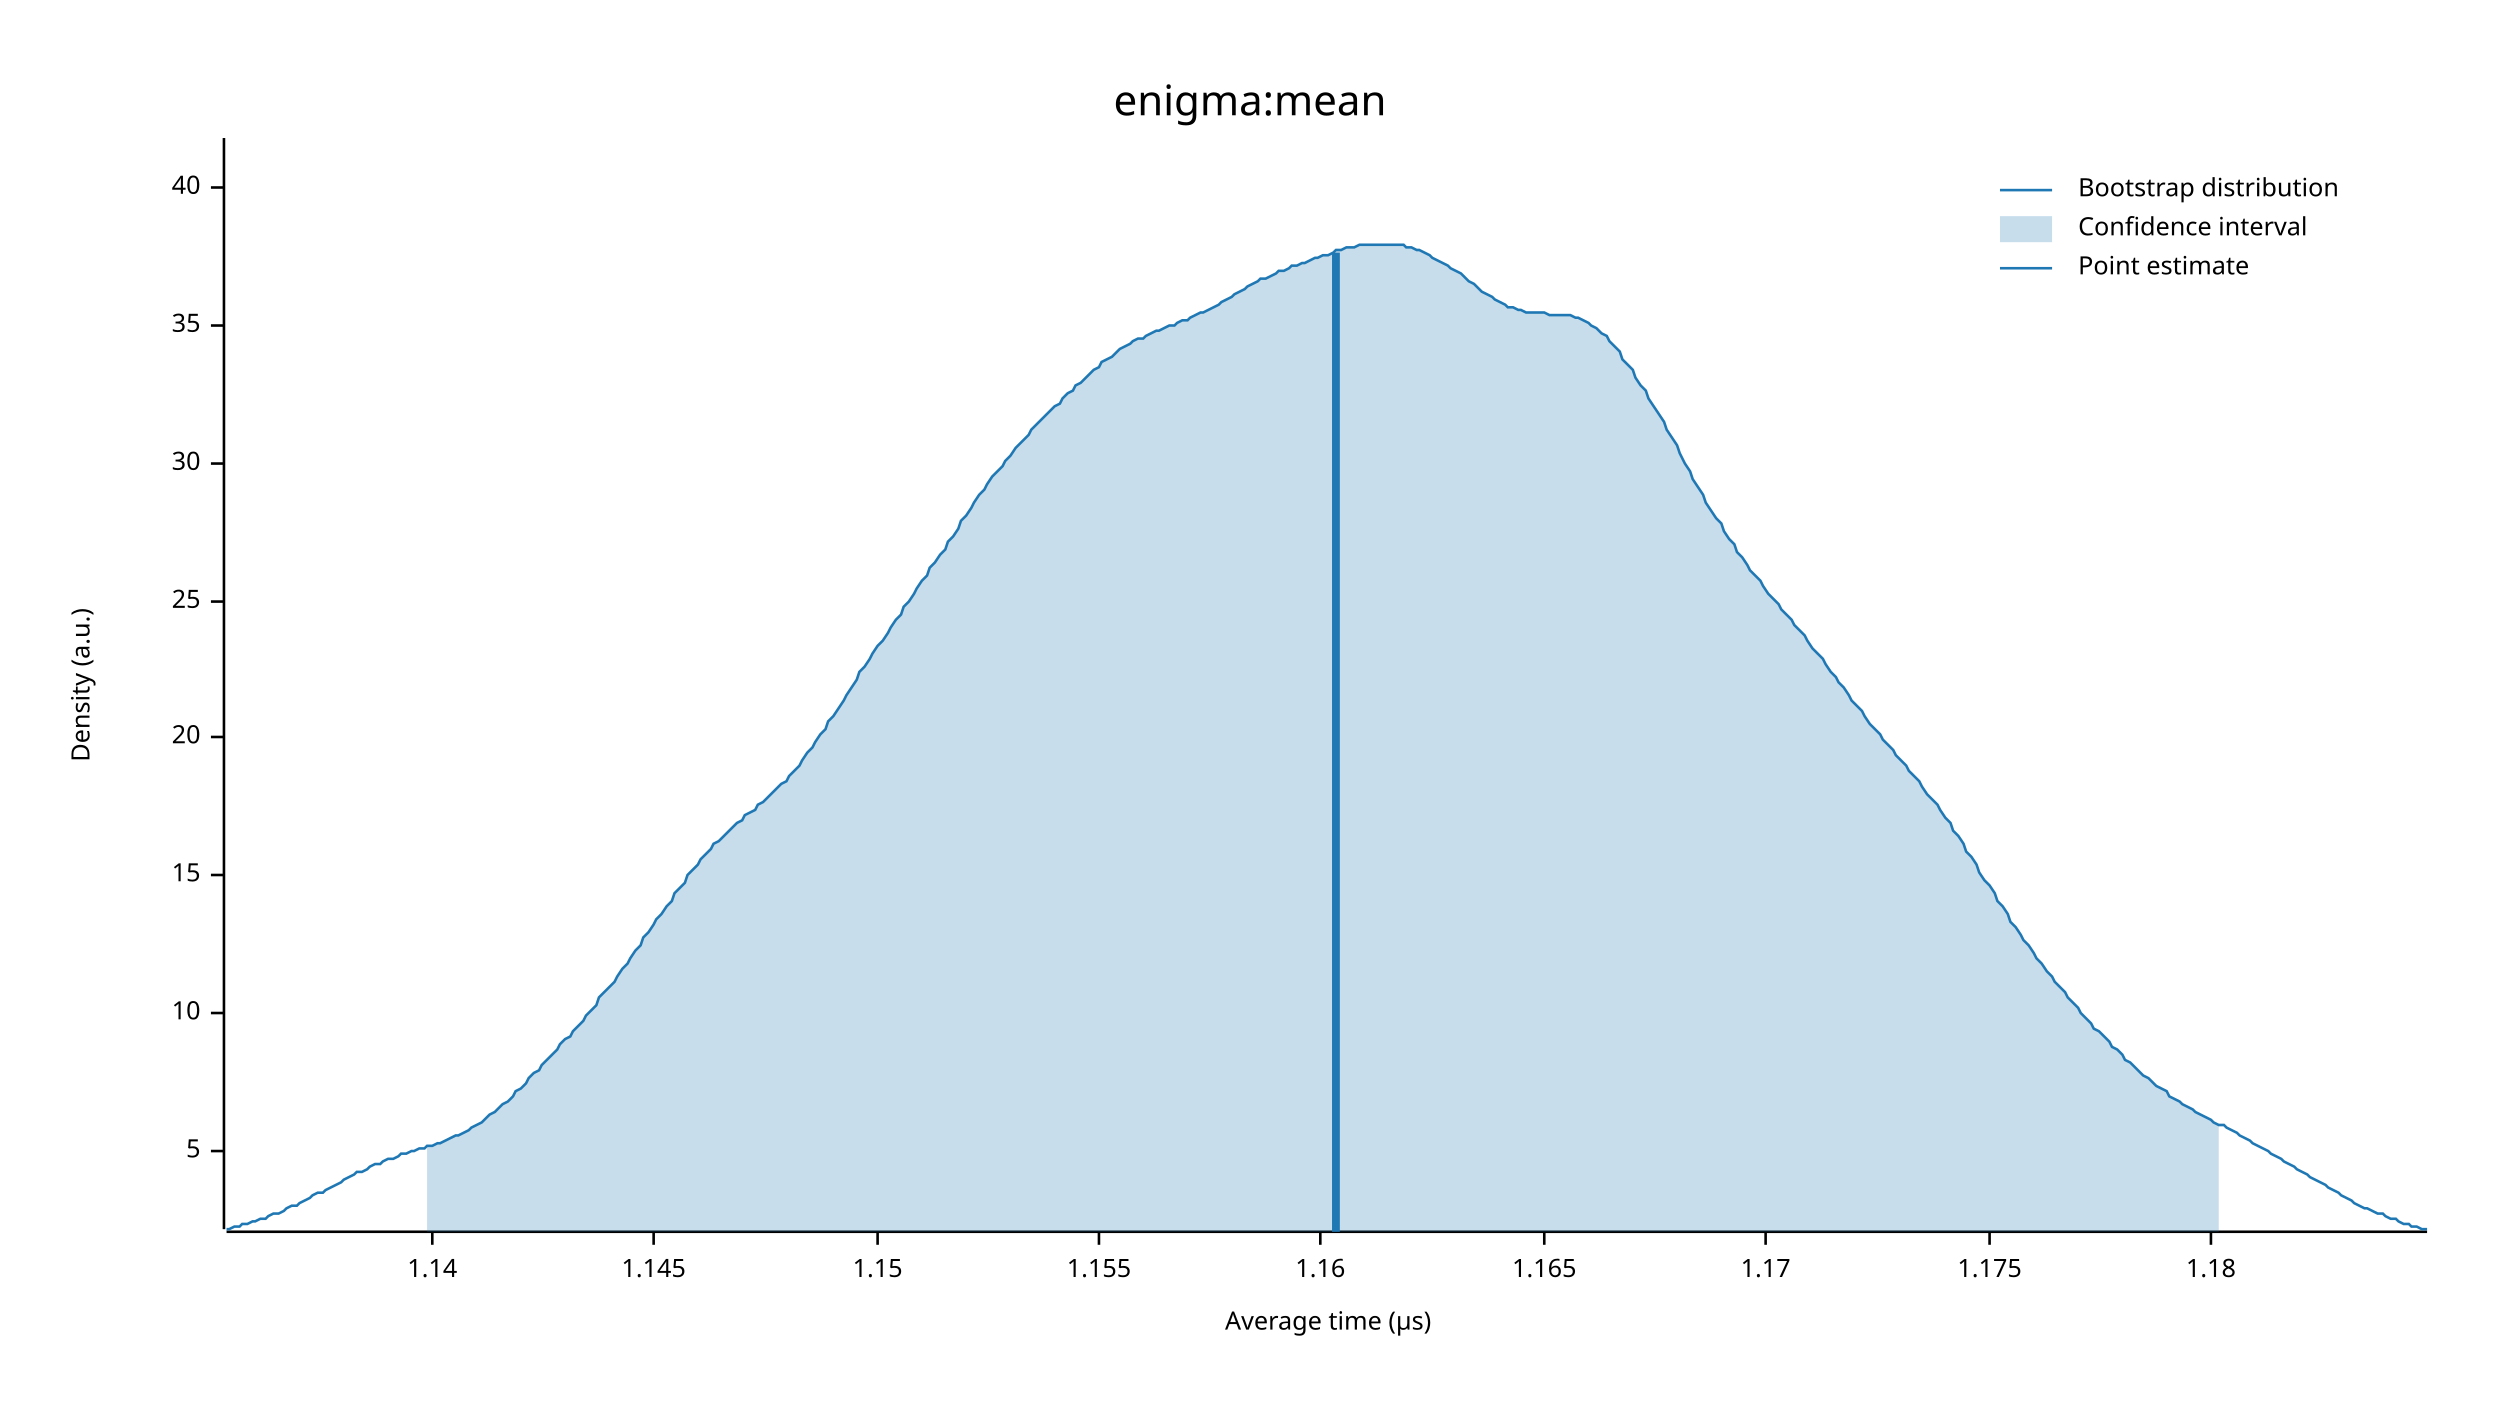
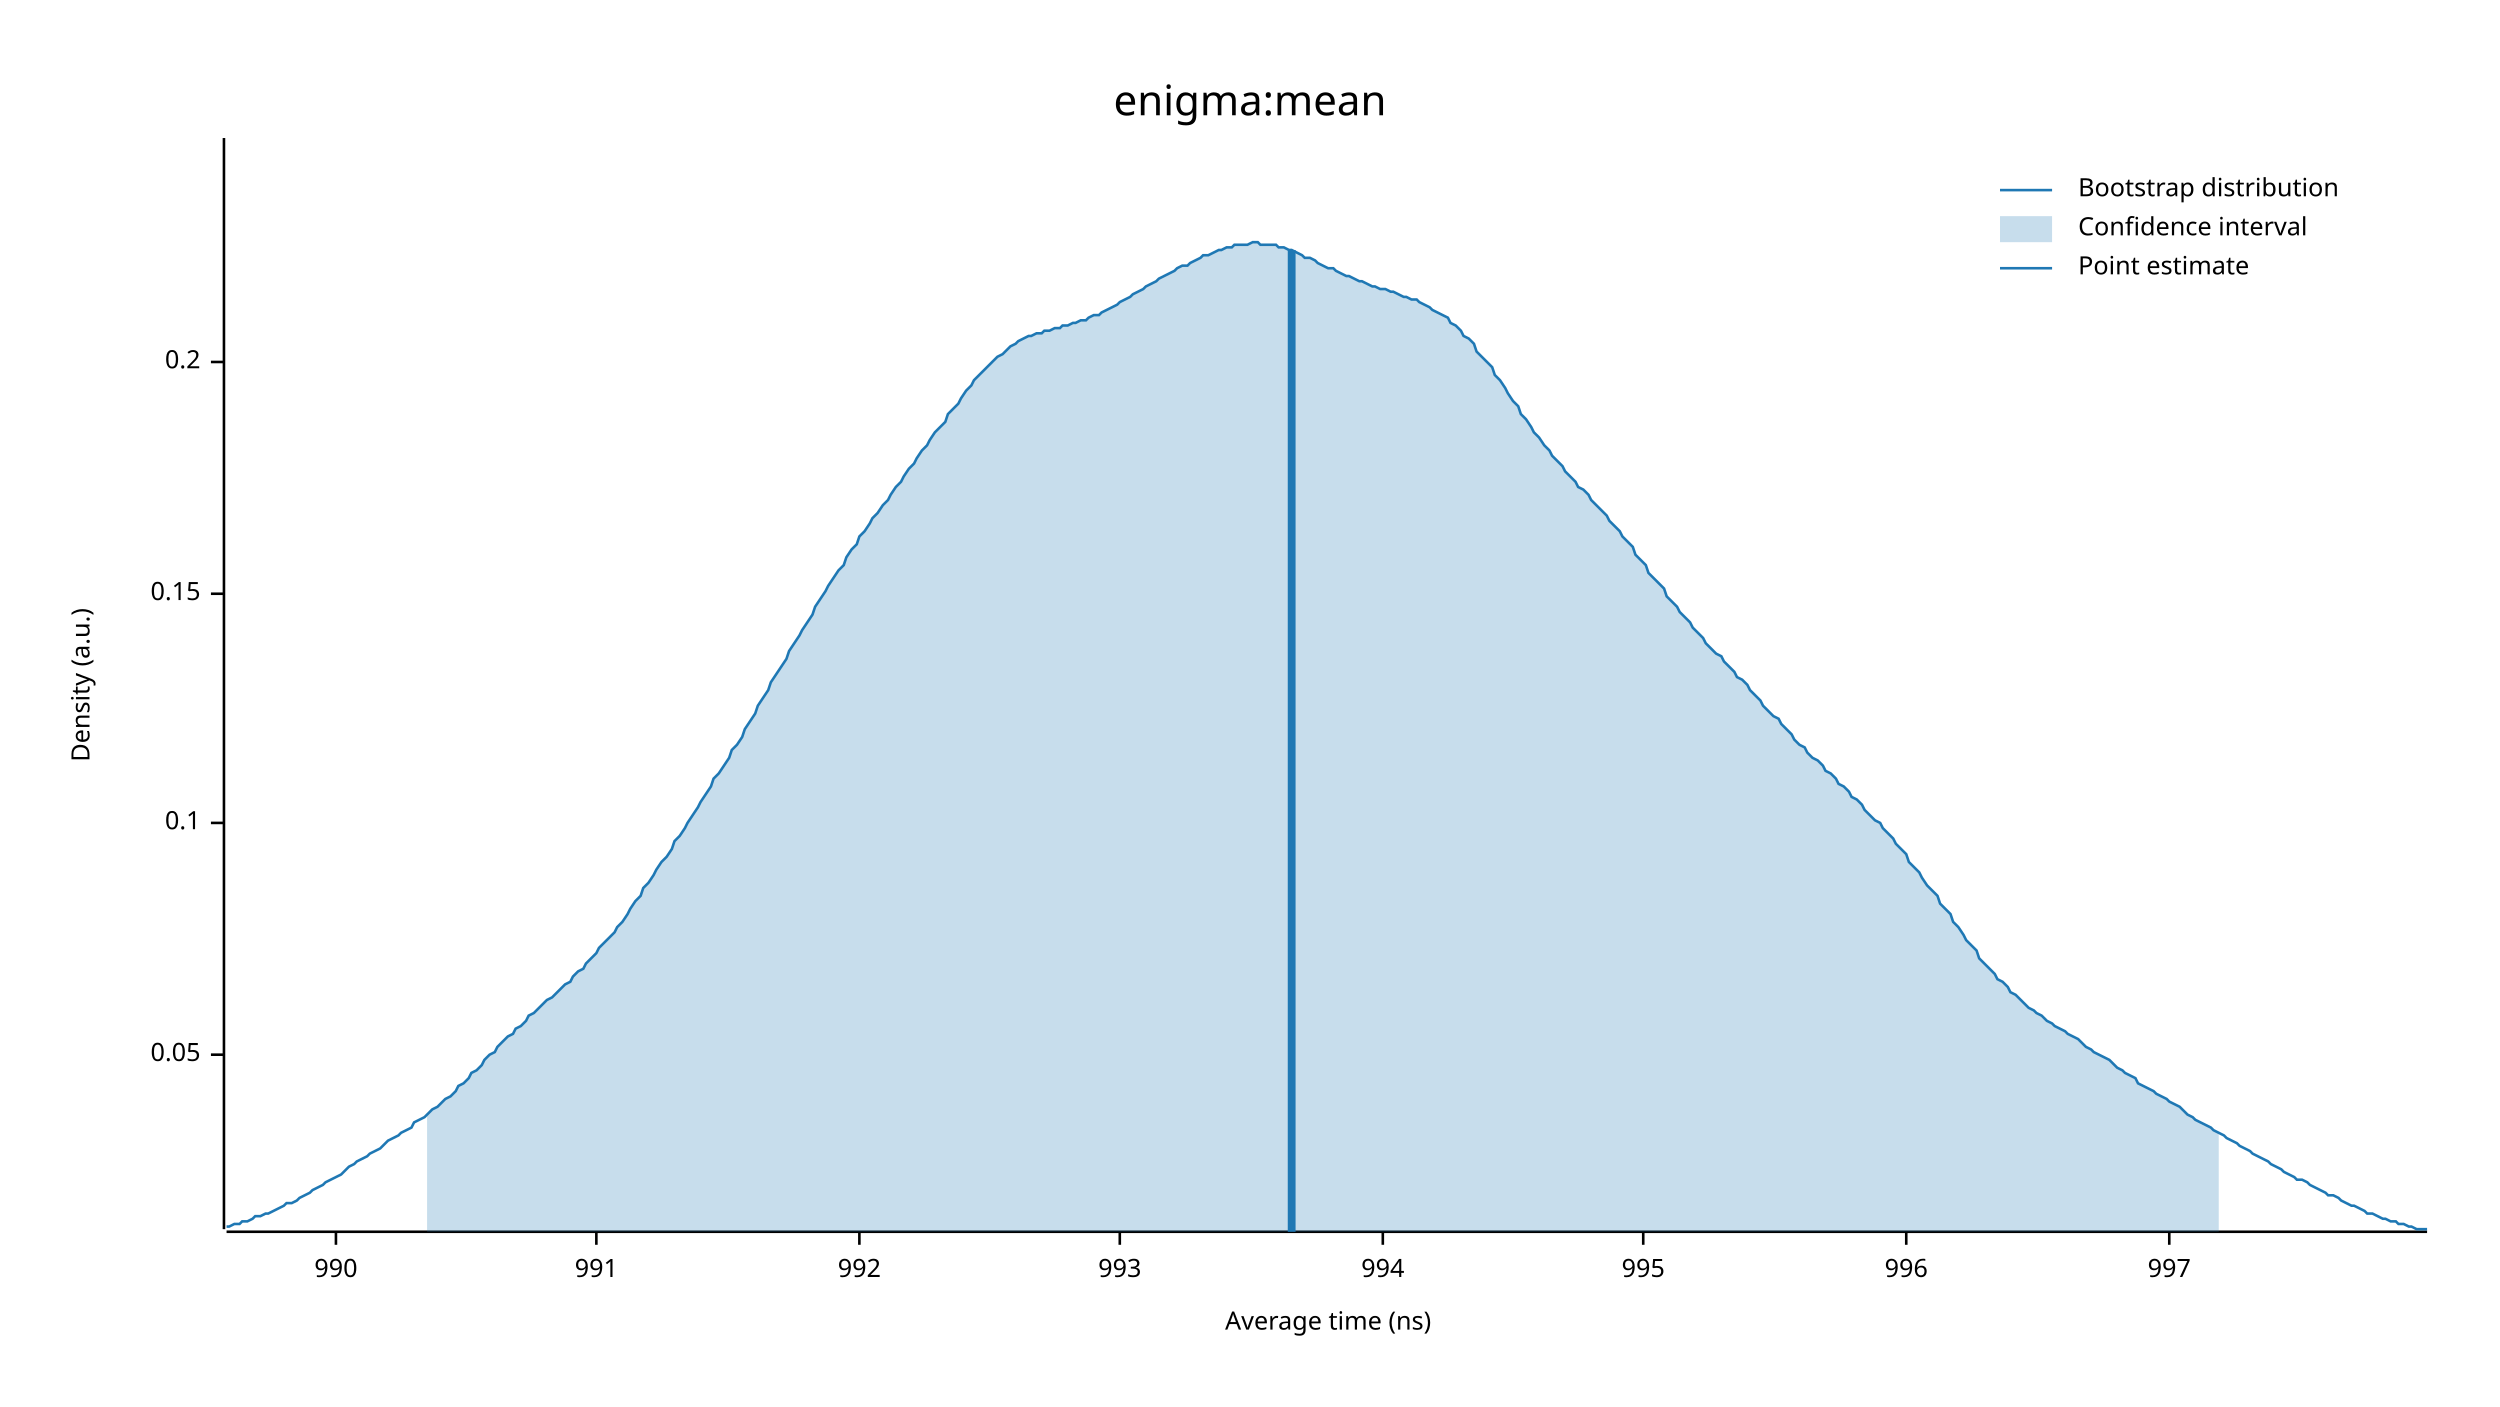
<svg xmlns="http://www.w3.org/2000/svg" width="960" height="540" viewBox="0 0 960 540">
  <text x="480" y="32" dy="0.76em" text-anchor="middle" font-family="sans-serif" font-size="16.129" opacity="1" fill="#000000">
enigma:mean
</text>
  <text x="27" y="263" dy="0.76em" text-anchor="middle" font-family="sans-serif" font-size="9.677" opacity="1" fill="#000000" transform="rotate(270, 27, 263)">
Density (a.u.)
</text>
  <text x="510" y="513" dy="-0.5ex" text-anchor="middle" font-family="sans-serif" font-size="9.677" opacity="1" fill="#000000">
- Average time (µs)
+ Average time (ns)
</text>
  <polyline fill="none" opacity="1" stroke="#000000" stroke-width="1" points="86,53 86,472 " />
-   <text x="77" y="442" dy="0.5ex" text-anchor="end" font-family="sans-serif" font-size="9.677" opacity="1" fill="#000000">
- 5
+   <text x="77" y="405" dy="0.5ex" text-anchor="end" font-family="sans-serif" font-size="9.677" opacity="1" fill="#000000">
+ 0.05
</text>
-   <polyline fill="none" opacity="1" stroke="#000000" stroke-width="1" points="81,442 86,442 " />
-   <text x="77" y="389" dy="0.5ex" text-anchor="end" font-family="sans-serif" font-size="9.677" opacity="1" fill="#000000">
- 10
+   <polyline fill="none" opacity="1" stroke="#000000" stroke-width="1" points="81,405 86,405 " />
+   <text x="77" y="316" dy="0.5ex" text-anchor="end" font-family="sans-serif" font-size="9.677" opacity="1" fill="#000000">
+ 0.1
</text>
-   <polyline fill="none" opacity="1" stroke="#000000" stroke-width="1" points="81,389 86,389 " />
-   <text x="77" y="336" dy="0.5ex" text-anchor="end" font-family="sans-serif" font-size="9.677" opacity="1" fill="#000000">
- 15
+   <polyline fill="none" opacity="1" stroke="#000000" stroke-width="1" points="81,316 86,316 " />
+   <text x="77" y="228" dy="0.5ex" text-anchor="end" font-family="sans-serif" font-size="9.677" opacity="1" fill="#000000">
+ 0.15
</text>
-   <polyline fill="none" opacity="1" stroke="#000000" stroke-width="1" points="81,336 86,336 " />
-   <text x="77" y="283" dy="0.5ex" text-anchor="end" font-family="sans-serif" font-size="9.677" opacity="1" fill="#000000">
- 20
+   <polyline fill="none" opacity="1" stroke="#000000" stroke-width="1" points="81,228 86,228 " />
+   <text x="77" y="139" dy="0.5ex" text-anchor="end" font-family="sans-serif" font-size="9.677" opacity="1" fill="#000000">
+ 0.2
</text>
-   <polyline fill="none" opacity="1" stroke="#000000" stroke-width="1" points="81,283 86,283 " />
-   <text x="77" y="231" dy="0.5ex" text-anchor="end" font-family="sans-serif" font-size="9.677" opacity="1" fill="#000000">
- 25
+   <polyline fill="none" opacity="1" stroke="#000000" stroke-width="1" points="81,139 86,139 " />
+   <polyline fill="none" opacity="1" stroke="#000000" stroke-width="1" points="87,473 932,473 " />
+   <text x="129" y="483" dy="0.76em" text-anchor="middle" font-family="sans-serif" font-size="9.677" opacity="1" fill="#000000">
+ 990
</text>
-   <polyline fill="none" opacity="1" stroke="#000000" stroke-width="1" points="81,231 86,231 " />
-   <text x="77" y="178" dy="0.5ex" text-anchor="end" font-family="sans-serif" font-size="9.677" opacity="1" fill="#000000">
- 30
+   <polyline fill="none" opacity="1" stroke="#000000" stroke-width="1" points="129,473 129,478 " />
+   <text x="229" y="483" dy="0.76em" text-anchor="middle" font-family="sans-serif" font-size="9.677" opacity="1" fill="#000000">
+ 991
</text>
-   <polyline fill="none" opacity="1" stroke="#000000" stroke-width="1" points="81,178 86,178 " />
-   <text x="77" y="125" dy="0.5ex" text-anchor="end" font-family="sans-serif" font-size="9.677" opacity="1" fill="#000000">
- 35
+   <polyline fill="none" opacity="1" stroke="#000000" stroke-width="1" points="229,473 229,478 " />
+   <text x="330" y="483" dy="0.76em" text-anchor="middle" font-family="sans-serif" font-size="9.677" opacity="1" fill="#000000">
+ 992
</text>
-   <polyline fill="none" opacity="1" stroke="#000000" stroke-width="1" points="81,125 86,125 " />
-   <text x="77" y="72" dy="0.5ex" text-anchor="end" font-family="sans-serif" font-size="9.677" opacity="1" fill="#000000">
- 40
+   <polyline fill="none" opacity="1" stroke="#000000" stroke-width="1" points="330,473 330,478 " />
+   <text x="430" y="483" dy="0.76em" text-anchor="middle" font-family="sans-serif" font-size="9.677" opacity="1" fill="#000000">
+ 993
</text>
-   <polyline fill="none" opacity="1" stroke="#000000" stroke-width="1" points="81,72 86,72 " />
-   <polyline fill="none" opacity="1" stroke="#000000" stroke-width="1" points="87,473 932,473 " />
-   <text x="166" y="483" dy="0.76em" text-anchor="middle" font-family="sans-serif" font-size="9.677" opacity="1" fill="#000000">
- 1.14
+   <polyline fill="none" opacity="1" stroke="#000000" stroke-width="1" points="430,473 430,478 " />
+   <text x="531" y="483" dy="0.76em" text-anchor="middle" font-family="sans-serif" font-size="9.677" opacity="1" fill="#000000">
+ 994
</text>
-   <polyline fill="none" opacity="1" stroke="#000000" stroke-width="1" points="166,473 166,478 " />
-   <text x="251" y="483" dy="0.76em" text-anchor="middle" font-family="sans-serif" font-size="9.677" opacity="1" fill="#000000">
- 1.145
+   <polyline fill="none" opacity="1" stroke="#000000" stroke-width="1" points="531,473 531,478 " />
+   <text x="631" y="483" dy="0.76em" text-anchor="middle" font-family="sans-serif" font-size="9.677" opacity="1" fill="#000000">
+ 995
</text>
-   <polyline fill="none" opacity="1" stroke="#000000" stroke-width="1" points="251,473 251,478 " />
-   <text x="337" y="483" dy="0.76em" text-anchor="middle" font-family="sans-serif" font-size="9.677" opacity="1" fill="#000000">
- 1.15
+   <polyline fill="none" opacity="1" stroke="#000000" stroke-width="1" points="631,473 631,478 " />
+   <text x="732" y="483" dy="0.76em" text-anchor="middle" font-family="sans-serif" font-size="9.677" opacity="1" fill="#000000">
+ 996
</text>
-   <polyline fill="none" opacity="1" stroke="#000000" stroke-width="1" points="337,473 337,478 " />
-   <text x="422" y="483" dy="0.76em" text-anchor="middle" font-family="sans-serif" font-size="9.677" opacity="1" fill="#000000">
- 1.155
+   <polyline fill="none" opacity="1" stroke="#000000" stroke-width="1" points="732,473 732,478 " />
+   <text x="833" y="483" dy="0.76em" text-anchor="middle" font-family="sans-serif" font-size="9.677" opacity="1" fill="#000000">
+ 997
</text>
-   <polyline fill="none" opacity="1" stroke="#000000" stroke-width="1" points="422,473 422,478 " />
-   <text x="507" y="483" dy="0.76em" text-anchor="middle" font-family="sans-serif" font-size="9.677" opacity="1" fill="#000000">
- 1.16
- </text>
-   <polyline fill="none" opacity="1" stroke="#000000" stroke-width="1" points="507,473 507,478 " />
-   <text x="593" y="483" dy="0.76em" text-anchor="middle" font-family="sans-serif" font-size="9.677" opacity="1" fill="#000000">
- 1.165
- </text>
-   <polyline fill="none" opacity="1" stroke="#000000" stroke-width="1" points="593,473 593,478 " />
-   <text x="678" y="483" dy="0.76em" text-anchor="middle" font-family="sans-serif" font-size="9.677" opacity="1" fill="#000000">
- 1.17
- </text>
-   <polyline fill="none" opacity="1" stroke="#000000" stroke-width="1" points="678,473 678,478 " />
-   <text x="764" y="483" dy="0.76em" text-anchor="middle" font-family="sans-serif" font-size="9.677" opacity="1" fill="#000000">
- 1.175
- </text>
-   <polyline fill="none" opacity="1" stroke="#000000" stroke-width="1" points="764,473 764,478 " />
-   <text x="849" y="483" dy="0.76em" text-anchor="middle" font-family="sans-serif" font-size="9.677" opacity="1" fill="#000000">
- 1.18
- </text>
-   <polyline fill="none" opacity="1" stroke="#000000" stroke-width="1" points="849,473 849,478 " />
-   <polyline fill="none" opacity="1" stroke="#1F78B4" stroke-width="1" points="87,472 88,472 90,471 92,471 93,470 95,470 97,469 98,469 100,468 102,468 103,467 105,466 107,466 109,465 110,464 112,463 114,463 115,462 117,461 119,460 120,459 122,458 124,458 125,457 127,456 129,455 131,454 132,453 134,452 136,451 137,450 139,450 141,449 142,448 144,447 146,447 147,446 149,445 151,445 153,444 154,443 156,443 158,442 159,442 161,441 163,441 164,440 166,440 168,439 169,439 171,438 173,437 175,436 176,436 178,435 180,434 181,433 183,432 185,431 186,430 188,428 190,427 191,426 193,424 195,423 197,421 198,419 200,418 202,416 203,414 205,412 207,411 208,409 210,407 212,405 214,403 215,401 217,399 219,398 220,396 222,394 224,392 225,390 227,388 229,386 230,383 232,381 234,379 236,377 237,375 239,372 241,370 242,368 244,365 246,363 247,360 249,358 251,355 252,353 254,351 256,348 258,346 259,343 261,341 263,339 264,336 266,334 268,332 269,330 271,328 273,326 274,324 276,323 278,321 280,319 281,318 283,316 285,315 286,313 288,312 290,311 291,309 293,308 295,306 296,305 298,303 300,301 302,300 303,298 305,296 307,294 308,292 310,289 312,287 313,285 315,282 317,280 318,277 320,275 322,272 324,269 325,267 327,264 329,261 330,258 332,256 334,253 335,251 337,248 339,246 341,243 342,241 344,238 346,236 347,233 349,231 351,228 352,226 354,223 356,221 357,218 359,216 361,213 363,211 364,208 366,206 368,203 369,200 371,198 373,195 374,193 376,190 378,188 379,186 381,183 383,181 385,179 386,177 388,175 390,172 391,171 393,169 395,167 396,165 398,163 400,161 401,160 403,158 405,156 407,155 408,153 410,151 412,150 413,148 415,147 417,145 418,144 420,142 422,141 423,139 425,138 427,137 429,135 430,134 432,133 434,132 435,131 437,130 439,130 440,129 442,128 444,127 445,127 447,126 449,125 451,125 452,124 454,123 456,123 457,122 459,121 461,120 462,120 464,119 466,118 468,117 469,116 471,115 473,114 474,113 476,112 478,111 479,110 481,109 483,108 484,107 486,107 488,106 490,105 491,104 493,104 495,103 496,102 498,102 500,101 501,101 503,100 505,99 506,99 508,98 510,98 512,97 513,96 515,96 517,95 518,95 520,95 522,94 523,94 525,94 527,94 528,94 530,94 532,94 534,94 535,94 537,94 539,94 540,95 542,95 544,96 545,96 547,97 549,98 550,99 552,100 554,101 556,102 557,103 559,104 561,105 562,106 564,108 566,109 567,110 569,112 571,113 573,114 574,115 576,116 578,117 579,118 581,118 583,119 584,119 586,120 588,120 589,120 591,120 593,120 595,121 596,121 598,121 600,121 601,121 603,121 605,122 606,122 608,123 610,124 611,125 613,126 615,128 617,129 618,131 620,133 622,135 623,138 625,140 627,142 628,145 630,148 632,150 633,153 635,156 637,159 639,162 640,165 642,168 644,171 645,174 647,178 649,181 650,184 652,187 654,190 655,193 657,196 659,199 661,201 662,204 664,207 666,209 667,212 669,214 671,217 672,219 674,221 676,223 677,225 679,228 681,230 683,232 684,234 686,236 688,238 689,240 691,242 693,244 694,246 696,249 698,251 700,253 701,255 703,258 705,260 706,262 708,264 710,267 711,269 713,271 715,273 716,275 718,278 720,280 722,282 723,284 725,286 727,288 728,290 730,292 732,294 733,296 735,298 737,300 738,302 740,305 742,307 744,309 745,311 747,314 749,316 750,319 752,321 754,324 755,327 757,329 759,332 760,335 762,338 764,340 766,343 767,346 769,348 771,351 772,354 774,356 776,359 777,361 779,363 781,366 782,368 784,370 786,373 788,375 789,377 791,379 793,381 794,383 796,385 798,387 799,389 801,391 803,393 804,395 806,396 808,398 810,400 811,402 813,403 815,405 816,407 818,408 820,410 821,411 823,413 825,414 827,416 828,417 830,418 832,419 833,421 835,422 837,423 838,424 840,425 842,426 843,427 845,428 847,429 849,430 850,431 852,432 854,432 855,433 857,434 859,435 860,436 862,437 864,438 865,439 867,440 869,441 871,442 872,443 874,444 876,445 877,446 879,447 881,448 882,449 884,450 886,451 887,452 889,453 891,454 893,455 894,456 896,457 898,458 899,459 901,460 903,461 904,462 906,463 908,464 909,464 911,465 913,466 915,466 916,467 918,468 920,468 921,469 923,470 925,470 926,471 928,471 930,472 932,472 " />
-   <polygon opacity="0.25" fill="#1F78B4" points="164,440 166,440 168,439 169,439 171,438 173,437 175,436 176,436 178,435 180,434 181,433 183,432 185,431 186,430 188,428 190,427 191,426 193,424 195,423 197,421 198,419 200,418 202,416 203,414 205,412 207,411 208,409 210,407 212,405 214,403 215,401 217,399 219,398 220,396 222,394 224,392 225,390 227,388 229,386 230,383 232,381 234,379 236,377 237,375 239,372 241,370 242,368 244,365 246,363 247,360 249,358 251,355 252,353 254,351 256,348 258,346 259,343 261,341 263,339 264,336 266,334 268,332 269,330 271,328 273,326 274,324 276,323 278,321 280,319 281,318 283,316 285,315 286,313 288,312 290,311 291,309 293,308 295,306 296,305 298,303 300,301 302,300 303,298 305,296 307,294 308,292 310,289 312,287 313,285 315,282 317,280 318,277 320,275 322,272 324,269 325,267 327,264 329,261 330,258 332,256 334,253 335,251 337,248 339,246 341,243 342,241 344,238 346,236 347,233 349,231 351,228 352,226 354,223 356,221 357,218 359,216 361,213 363,211 364,208 366,206 368,203 369,200 371,198 373,195 374,193 376,190 378,188 379,186 381,183 383,181 385,179 386,177 388,175 390,172 391,171 393,169 395,167 396,165 398,163 400,161 401,160 403,158 405,156 407,155 408,153 410,151 412,150 413,148 415,147 417,145 418,144 420,142 422,141 423,139 425,138 427,137 429,135 430,134 432,133 434,132 435,131 437,130 439,130 440,129 442,128 444,127 445,127 447,126 449,125 451,125 452,124 454,123 456,123 457,122 459,121 461,120 462,120 464,119 466,118 468,117 469,116 471,115 473,114 474,113 476,112 478,111 479,110 481,109 483,108 484,107 486,107 488,106 490,105 491,104 493,104 495,103 496,102 498,102 500,101 501,101 503,100 505,99 506,99 508,98 510,98 512,97 513,96 515,96 517,95 518,95 520,95 522,94 523,94 525,94 527,94 528,94 530,94 532,94 534,94 535,94 537,94 539,94 540,95 542,95 544,96 545,96 547,97 549,98 550,99 552,100 554,101 556,102 557,103 559,104 561,105 562,106 564,108 566,109 567,110 569,112 571,113 573,114 574,115 576,116 578,117 579,118 581,118 583,119 584,119 586,120 588,120 589,120 591,120 593,120 595,121 596,121 598,121 600,121 601,121 603,121 605,122 606,122 608,123 610,124 611,125 613,126 615,128 617,129 618,131 620,133 622,135 623,138 625,140 627,142 628,145 630,148 632,150 633,153 635,156 637,159 639,162 640,165 642,168 644,171 645,174 647,178 649,181 650,184 652,187 654,190 655,193 657,196 659,199 661,201 662,204 664,207 666,209 667,212 669,214 671,217 672,219 674,221 676,223 677,225 679,228 681,230 683,232 684,234 686,236 688,238 689,240 691,242 693,244 694,246 696,249 698,251 700,253 701,255 703,258 705,260 706,262 708,264 710,267 711,269 713,271 715,273 716,275 718,278 720,280 722,282 723,284 725,286 727,288 728,290 730,292 732,294 733,296 735,298 737,300 738,302 740,305 742,307 744,309 745,311 747,314 749,316 750,319 752,321 754,324 755,327 757,329 759,332 760,335 762,338 764,340 766,343 767,346 769,348 771,351 772,354 774,356 776,359 777,361 779,363 781,366 782,368 784,370 786,373 788,375 789,377 791,379 793,381 794,383 796,385 798,387 799,389 801,391 803,393 804,395 806,396 808,398 810,400 811,402 813,403 815,405 816,407 818,408 820,410 821,411 823,413 825,414 827,416 828,417 830,418 832,419 833,421 835,422 837,423 838,424 840,425 842,426 843,427 845,428 847,429 849,430 850,431 852,432 852,473 164,473 " />
-   <polyline fill="none" opacity="1" stroke="#1F78B4" stroke-width="3" points="513,473 513,97 " />
+   <polyline fill="none" opacity="1" stroke="#000000" stroke-width="1" points="833,473 833,478 " />
+   <polyline fill="none" opacity="1" stroke="#1F78B4" stroke-width="1" points="87,471 88,471 90,470 92,470 93,469 95,469 97,468 98,467 100,467 102,466 103,466 105,465 107,464 109,463 110,462 112,462 114,461 115,460 117,459 119,458 120,457 122,456 124,455 125,454 127,453 129,452 131,451 132,450 134,448 136,447 137,446 139,445 141,444 142,443 144,442 146,441 147,440 149,438 151,437 153,436 154,435 156,434 158,433 159,431 161,430 163,429 164,428 166,426 168,425 169,424 171,422 173,421 175,419 176,417 178,416 180,414 181,412 183,411 185,409 186,407 188,405 190,404 191,402 193,400 195,398 197,397 198,395 200,394 202,392 203,390 205,389 207,387 208,386 210,384 212,383 214,381 215,380 217,378 219,377 220,375 222,373 224,372 225,370 227,368 229,366 230,364 232,362 234,360 236,358 237,356 239,354 241,351 242,349 244,346 246,344 247,341 249,339 251,336 252,334 254,331 256,329 258,326 259,323 261,321 263,318 264,316 266,313 268,310 269,308 271,305 273,302 274,299 276,297 278,294 280,291 281,288 283,286 285,283 286,280 288,277 290,274 291,271 293,268 295,265 296,262 298,259 300,256 302,253 303,250 305,247 307,244 308,242 310,239 312,236 313,233 315,230 317,227 318,225 320,222 322,219 324,217 325,214 327,211 329,209 330,206 332,204 334,201 335,199 337,197 339,194 341,192 342,190 344,187 346,185 347,183 349,180 351,178 352,176 354,173 356,171 357,169 359,166 361,164 363,162 364,159 366,157 368,155 369,153 371,150 373,148 374,146 376,144 378,142 379,141 381,139 383,137 385,136 386,135 388,133 390,132 391,131 393,130 395,129 396,129 398,128 400,128 401,127 403,127 405,126 407,126 408,125 410,125 412,124 413,124 415,123 417,123 418,122 420,121 422,121 423,120 425,119 427,118 429,117 430,116 432,115 434,114 435,113 437,112 439,111 440,110 442,109 444,108 445,107 447,106 449,105 451,104 452,103 454,102 456,102 457,101 459,100 461,99 462,98 464,98 466,97 468,96 469,96 471,95 473,95 474,94 476,94 478,94 479,94 481,93 483,93 484,94 486,94 488,94 490,94 491,95 493,95 495,96 496,96 498,97 500,98 501,99 503,99 505,100 506,101 508,102 510,103 512,103 513,104 515,105 517,106 518,106 520,107 522,108 523,108 525,109 527,110 528,110 530,111 532,111 534,112 535,112 537,113 539,114 540,114 542,115 544,115 545,116 547,117 549,118 550,119 552,120 554,121 556,122 557,124 559,125 561,127 562,129 564,130 566,132 567,135 569,137 571,139 573,141 574,144 576,146 578,149 579,151 581,154 583,156 584,159 586,161 588,164 589,166 591,168 593,171 595,173 596,175 598,177 600,179 601,181 603,183 605,185 606,187 608,188 610,190 611,192 613,194 615,196 617,198 618,200 620,202 622,204 623,206 625,208 627,210 628,213 630,215 632,217 633,220 635,222 637,224 639,226 640,229 642,231 644,233 645,235 647,237 649,239 650,241 652,243 654,245 655,247 657,249 659,251 661,252 662,254 664,256 666,258 667,260 669,261 671,263 672,265 674,267 676,269 677,271 679,273 681,275 683,276 684,278 686,280 688,282 689,284 691,286 693,287 694,289 696,291 698,292 700,294 701,296 703,297 705,299 706,301 708,302 710,304 711,306 713,307 715,309 716,311 718,313 720,315 722,316 723,318 725,320 727,322 728,324 730,326 732,328 733,331 735,333 737,335 738,337 740,340 742,342 744,344 745,347 747,349 749,351 750,354 752,356 754,359 755,361 757,363 759,365 760,368 762,370 764,372 766,374 767,376 769,377 771,379 772,381 774,382 776,384 777,385 779,387 781,388 782,389 784,390 786,392 788,393 789,394 791,395 793,396 794,397 796,398 798,399 799,400 801,402 803,403 804,404 806,405 808,406 810,407 811,408 813,410 815,411 816,412 818,413 820,414 821,416 823,417 825,418 827,419 828,420 830,421 832,422 833,423 835,424 837,425 838,426 840,428 842,429 843,430 845,431 847,432 849,433 850,434 852,435 854,436 855,437 857,438 859,439 860,440 862,441 864,442 865,443 867,444 869,445 871,446 872,447 874,448 876,449 877,450 879,451 881,452 882,453 884,453 886,454 887,455 889,456 891,457 893,458 894,459 896,459 898,460 899,461 901,462 903,463 904,463 906,464 908,465 909,466 911,466 913,467 915,468 916,468 918,469 920,469 921,470 923,470 925,471 926,471 928,472 930,472 932,472 " />
+   <polygon opacity="0.25" fill="#1F78B4" points="164,428 166,426 168,425 169,424 171,422 173,421 175,419 176,417 178,416 180,414 181,412 183,411 185,409 186,407 188,405 190,404 191,402 193,400 195,398 197,397 198,395 200,394 202,392 203,390 205,389 207,387 208,386 210,384 212,383 214,381 215,380 217,378 219,377 220,375 222,373 224,372 225,370 227,368 229,366 230,364 232,362 234,360 236,358 237,356 239,354 241,351 242,349 244,346 246,344 247,341 249,339 251,336 252,334 254,331 256,329 258,326 259,323 261,321 263,318 264,316 266,313 268,310 269,308 271,305 273,302 274,299 276,297 278,294 280,291 281,288 283,286 285,283 286,280 288,277 290,274 291,271 293,268 295,265 296,262 298,259 300,256 302,253 303,250 305,247 307,244 308,242 310,239 312,236 313,233 315,230 317,227 318,225 320,222 322,219 324,217 325,214 327,211 329,209 330,206 332,204 334,201 335,199 337,197 339,194 341,192 342,190 344,187 346,185 347,183 349,180 351,178 352,176 354,173 356,171 357,169 359,166 361,164 363,162 364,159 366,157 368,155 369,153 371,150 373,148 374,146 376,144 378,142 379,141 381,139 383,137 385,136 386,135 388,133 390,132 391,131 393,130 395,129 396,129 398,128 400,128 401,127 403,127 405,126 407,126 408,125 410,125 412,124 413,124 415,123 417,123 418,122 420,121 422,121 423,120 425,119 427,118 429,117 430,116 432,115 434,114 435,113 437,112 439,111 440,110 442,109 444,108 445,107 447,106 449,105 451,104 452,103 454,102 456,102 457,101 459,100 461,99 462,98 464,98 466,97 468,96 469,96 471,95 473,95 474,94 476,94 478,94 479,94 481,93 483,93 484,94 486,94 488,94 490,94 491,95 493,95 495,96 496,96 498,97 500,98 501,99 503,99 505,100 506,101 508,102 510,103 512,103 513,104 515,105 517,106 518,106 520,107 522,108 523,108 525,109 527,110 528,110 530,111 532,111 534,112 535,112 537,113 539,114 540,114 542,115 544,115 545,116 547,117 549,118 550,119 552,120 554,121 556,122 557,124 559,125 561,127 562,129 564,130 566,132 567,135 569,137 571,139 573,141 574,144 576,146 578,149 579,151 581,154 583,156 584,159 586,161 588,164 589,166 591,168 593,171 595,173 596,175 598,177 600,179 601,181 603,183 605,185 606,187 608,188 610,190 611,192 613,194 615,196 617,198 618,200 620,202 622,204 623,206 625,208 627,210 628,213 630,215 632,217 633,220 635,222 637,224 639,226 640,229 642,231 644,233 645,235 647,237 649,239 650,241 652,243 654,245 655,247 657,249 659,251 661,252 662,254 664,256 666,258 667,260 669,261 671,263 672,265 674,267 676,269 677,271 679,273 681,275 683,276 684,278 686,280 688,282 689,284 691,286 693,287 694,289 696,291 698,292 700,294 701,296 703,297 705,299 706,301 708,302 710,304 711,306 713,307 715,309 716,311 718,313 720,315 722,316 723,318 725,320 727,322 728,324 730,326 732,328 733,331 735,333 737,335 738,337 740,340 742,342 744,344 745,347 747,349 749,351 750,354 752,356 754,359 755,361 757,363 759,365 760,368 762,370 764,372 766,374 767,376 769,377 771,379 772,381 774,382 776,384 777,385 779,387 781,388 782,389 784,390 786,392 788,393 789,394 791,395 793,396 794,397 796,398 798,399 799,400 801,402 803,403 804,404 806,405 808,406 810,407 811,408 813,410 815,411 816,412 818,413 820,414 821,416 823,417 825,418 827,419 828,420 830,421 832,422 833,423 835,424 837,425 838,426 840,428 842,429 843,430 845,431 847,432 849,433 850,434 852,435 852,473 164,473 " />
+   <polyline fill="none" opacity="1" stroke="#1F78B4" stroke-width="3" points="496,473 496,96 " />
  <text x="798" y="68" dy="0.76em" text-anchor="start" font-family="sans-serif" font-size="9.677" opacity="1" fill="#000000">
Bootstrap distribution
</text>
  <text x="798" y="83" dy="0.76em" text-anchor="start" font-family="sans-serif" font-size="9.677" opacity="1" fill="#000000">
Confidence interval
</text>
  <text x="798" y="98" dy="0.76em" text-anchor="start" font-family="sans-serif" font-size="9.677" opacity="1" fill="#000000">
Point estimate
</text>
  <polyline fill="none" opacity="1" stroke="#1F78B4" stroke-width="1" points="768,73 788,73 " />
  <rect x="768" y="83" width="20" height="10" opacity="0.25" fill="#1F78B4" stroke="none" />
  <polyline fill="none" opacity="1" stroke="#1F78B4" stroke-width="1" points="768,103 788,103 " />
</svg>
